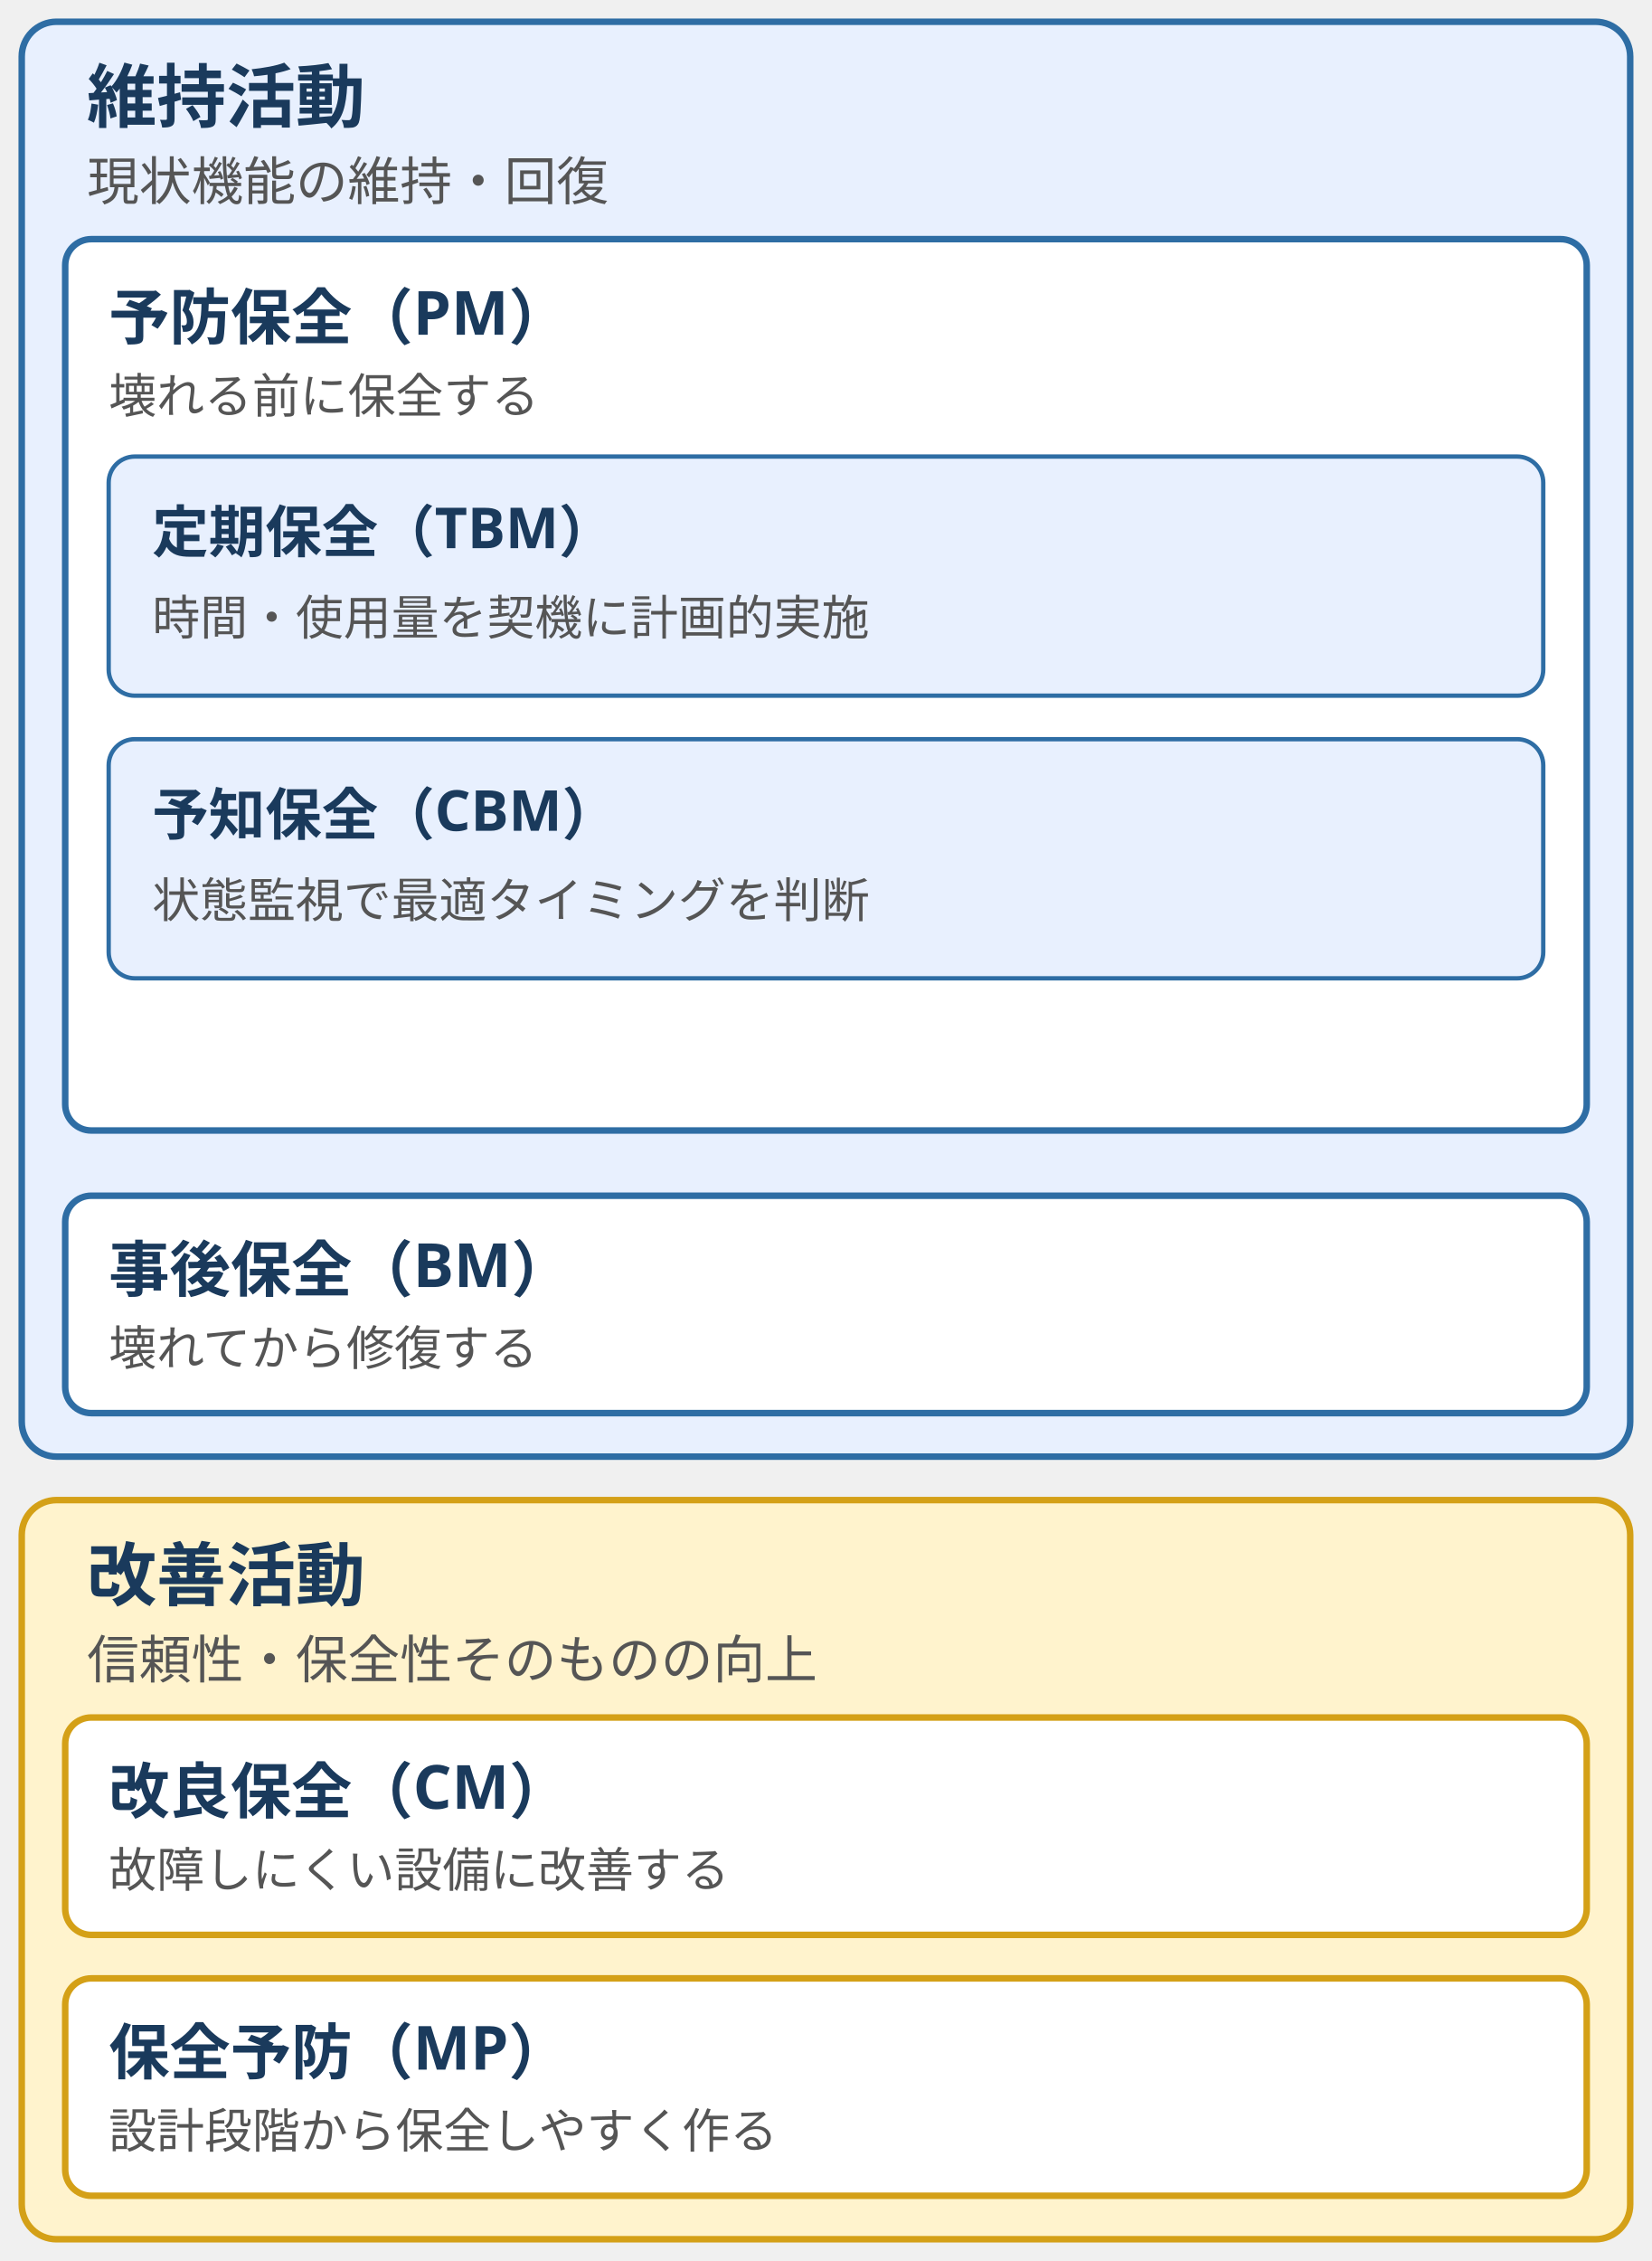
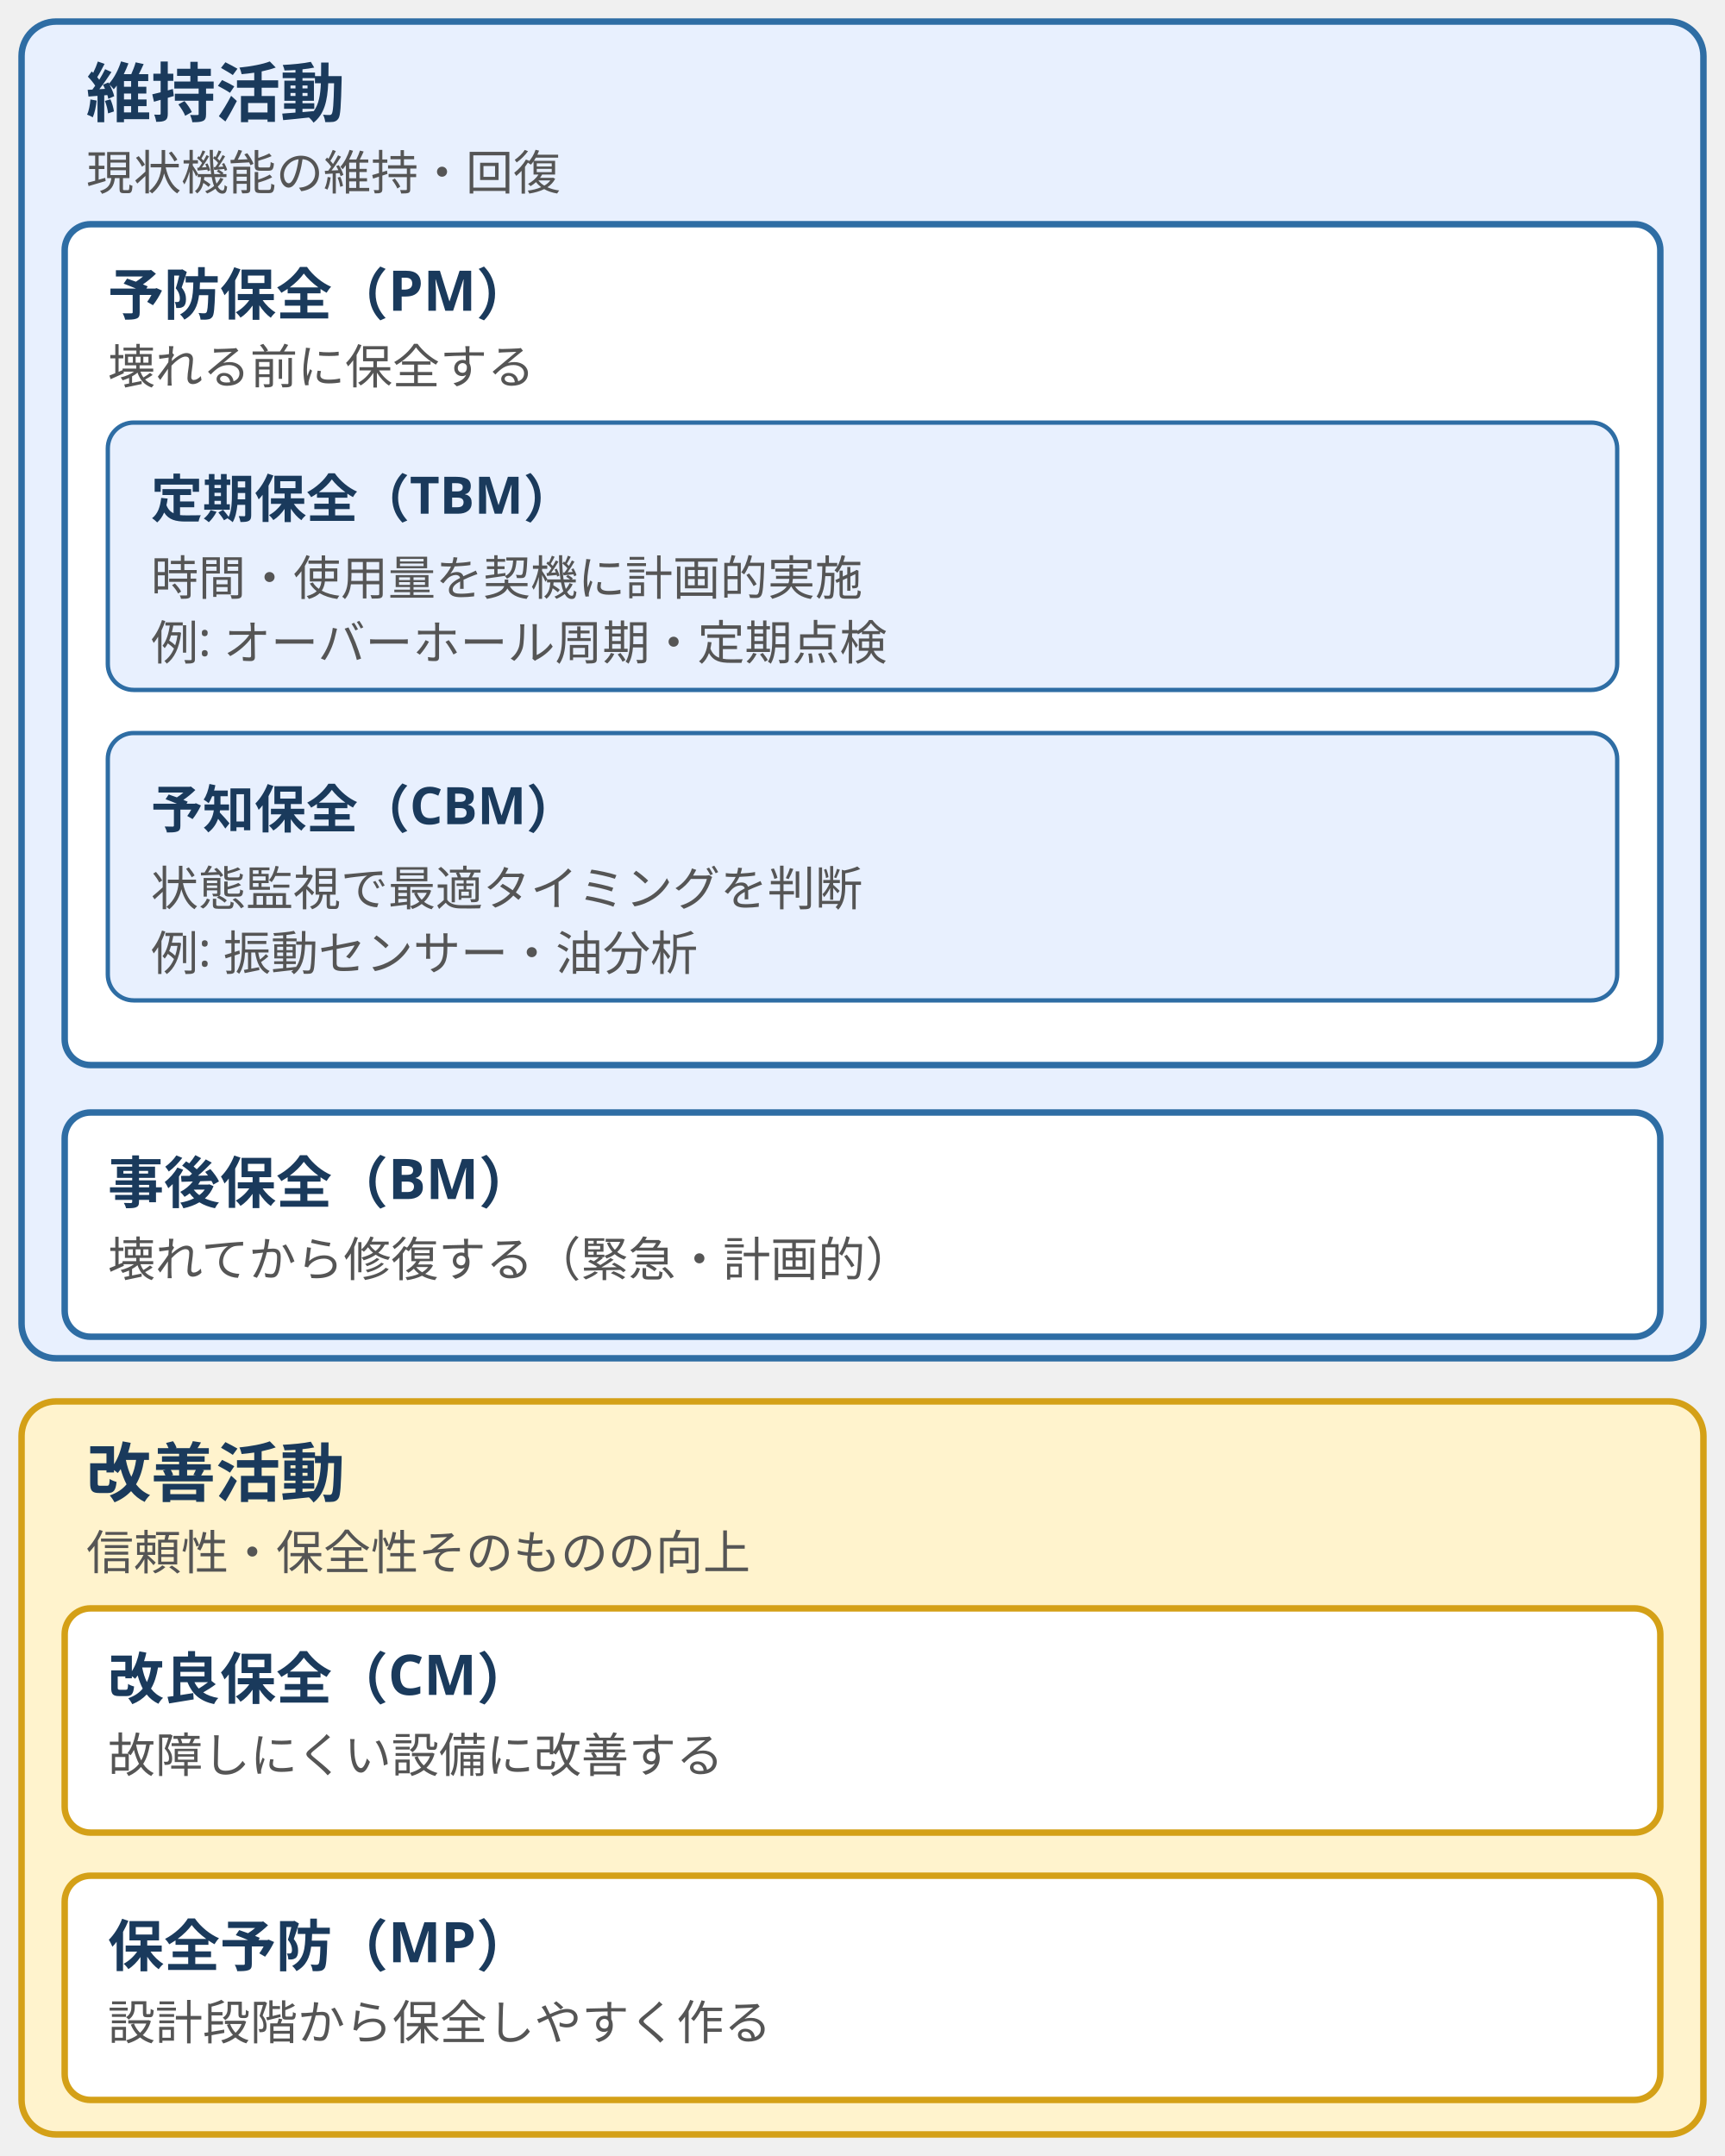
- <svg xmlns="http://www.w3.org/2000/svg" width="380" height="520" viewBox="0 0 380 520" style="max-width:380px;width:100%" role="img" aria-label="設備保全の全体体系：維持活動（予防保全・事後保全）と改善活動（改良保全・保全予防）の4分類">
+ <svg xmlns="http://www.w3.org/2000/svg" width="400" height="500" viewBox="0 0 400 500" style="max-width:400px;width:100%" role="img" aria-label="設備保全の全体体系：維持活動（予防保全・事後保全）と改善活動（改良保全・保全予防）の4分類">
  <style>
  text { font-family: "Hiragino Sans", "Yu Gothic", sans-serif; fill: #1a3a5c; }
-   .section-title { font-size: 16px; font-weight: bold; }
-   .section-sub { font-size: 12px; fill: #555; }
-   .group-title { font-size: 14px; font-weight: bold; }
+   .section-title { font-size: 15px; font-weight: bold; }
+   .section-sub { font-size: 11px; fill: #555; }
+   .group-title { font-size: 13px; font-weight: bold; }
  .group-sub { font-size: 11px; fill: #555; }
-   .leaf-title { font-size: 13px; font-weight: bold; }
+   .leaf-title { font-size: 12px; font-weight: bold; }
  .leaf-sub { font-size: 11px; fill: #555; }
</style>
-   <rect x="5" y="5" width="370" height="330" rx="8" fill="#e8f0fe" stroke="#2e6da4" stroke-width="1.5" />
-   <text x="20" y="28" class="section-title">維持活動</text>
-   <text x="20" y="46" class="section-sub">現状機能の維持・回復</text>
-   <rect x="15" y="55" width="350" height="205" rx="6" fill="#ffffff" stroke="#2e6da4" stroke-width="1.5" />
-   <text x="25" y="78" class="group-title">予防保全（PM）</text>
-   <text x="25" y="95" class="group-sub">壊れる前に保全する</text>
-   <rect x="25" y="105" width="330" height="55" rx="6" fill="#e8f0fe" stroke="#2e6da4" stroke-width="1" />
-   <text x="35" y="127" class="leaf-title">定期保全（TBM）</text>
-   <text x="35" y="146" class="leaf-sub">時間・使用量を契機に計画的実施</text>
-   <rect x="25" y="170" width="330" height="55" rx="6" fill="#e8f0fe" stroke="#2e6da4" stroke-width="1" />
+   <rect x="5" y="5" width="390" height="310" rx="8" fill="#e8f0fe" stroke="#2e6da4" stroke-width="1.5" />
+   <text x="20" y="27" class="section-title">維持活動</text>
+   <text x="20" y="44" class="section-sub">現状機能の維持・回復</text>
+   <rect x="15" y="52" width="370" height="195" rx="6" fill="#ffffff" stroke="#2e6da4" stroke-width="1.5" />
+   <text x="25" y="73" class="group-title">予防保全（PM）</text>
+   <text x="25" y="89" class="group-sub">壊れる前に保全する</text>
+   <rect x="25" y="98" width="350" height="62" rx="6" fill="#e8f0fe" stroke="#2e6da4" stroke-width="1" />
+   <text x="35" y="120" class="leaf-title">定期保全（TBM）</text>
+   <text x="35" y="138" class="leaf-sub">時間・使用量を契機に計画的実施</text>
+   <text x="35" y="153" class="leaf-sub">例: オーバーホール周期・定期点検</text>
+   <rect x="25" y="170" width="350" height="62" rx="6" fill="#e8f0fe" stroke="#2e6da4" stroke-width="1" />
  <text x="35" y="192" class="leaf-title">予知保全（CBM）</text>
-   <text x="35" y="211" class="leaf-sub">状態監視で最適タイミングを判断</text>
-   <rect x="15" y="275" width="350" height="50" rx="6" fill="#ffffff" stroke="#2e6da4" stroke-width="1.5" />
-   <text x="25" y="297" class="group-title">事後保全（BM）</text>
-   <text x="25" y="314" class="group-sub">壊れてから修復する</text>
-   <rect x="5" y="345" width="370" height="170" rx="8" fill="#fff3cd" stroke="#d4a017" stroke-width="1.5" />
-   <text x="20" y="368" class="section-title">改善活動</text>
-   <text x="20" y="386" class="section-sub">信頼性・保全性そのものの向上</text>
-   <rect x="15" y="395" width="350" height="50" rx="6" fill="#ffffff" stroke="#d4a017" stroke-width="1.5" />
-   <text x="25" y="417" class="group-title">改良保全（CM）</text>
-   <text x="25" y="434" class="group-sub">故障しにくい設備に改善する</text>
-   <rect x="15" y="455" width="350" height="50" rx="6" fill="#ffffff" stroke="#d4a017" stroke-width="1.5" />
-   <text x="25" y="477" class="group-title">保全予防（MP）</text>
-   <text x="25" y="494" class="group-sub">設計段階から保全しやすく作る</text>
+   <text x="35" y="210" class="leaf-sub">状態監視で最適タイミングを判断</text>
+   <text x="35" y="225" class="leaf-sub">例: 振動センサー・油分析</text>
+   <rect x="15" y="258" width="370" height="52" rx="6" fill="#ffffff" stroke="#2e6da4" stroke-width="1.5" />
+   <text x="25" y="279" class="group-title">事後保全（BM）</text>
+   <text x="25" y="296" class="group-sub">壊れてから修復する（緊急・計画的）</text>
+   <rect x="5" y="325" width="390" height="170" rx="8" fill="#fff3cd" stroke="#d4a017" stroke-width="1.5" />
+   <text x="20" y="347" class="section-title">改善活動</text>
+   <text x="20" y="364" class="section-sub">信頼性・保全性そのものの向上</text>
+   <rect x="15" y="373" width="370" height="52" rx="6" fill="#ffffff" stroke="#d4a017" stroke-width="1.5" />
+   <text x="25" y="394" class="group-title">改良保全（CM）</text>
+   <text x="25" y="411" class="group-sub">故障しにくい設備に改善する</text>
+   <rect x="15" y="435" width="370" height="52" rx="6" fill="#ffffff" stroke="#d4a017" stroke-width="1.5" />
+   <text x="25" y="456" class="group-title">保全予防（MP）</text>
+   <text x="25" y="473" class="group-sub">設計段階から保全しやすく作る</text>
</svg>
